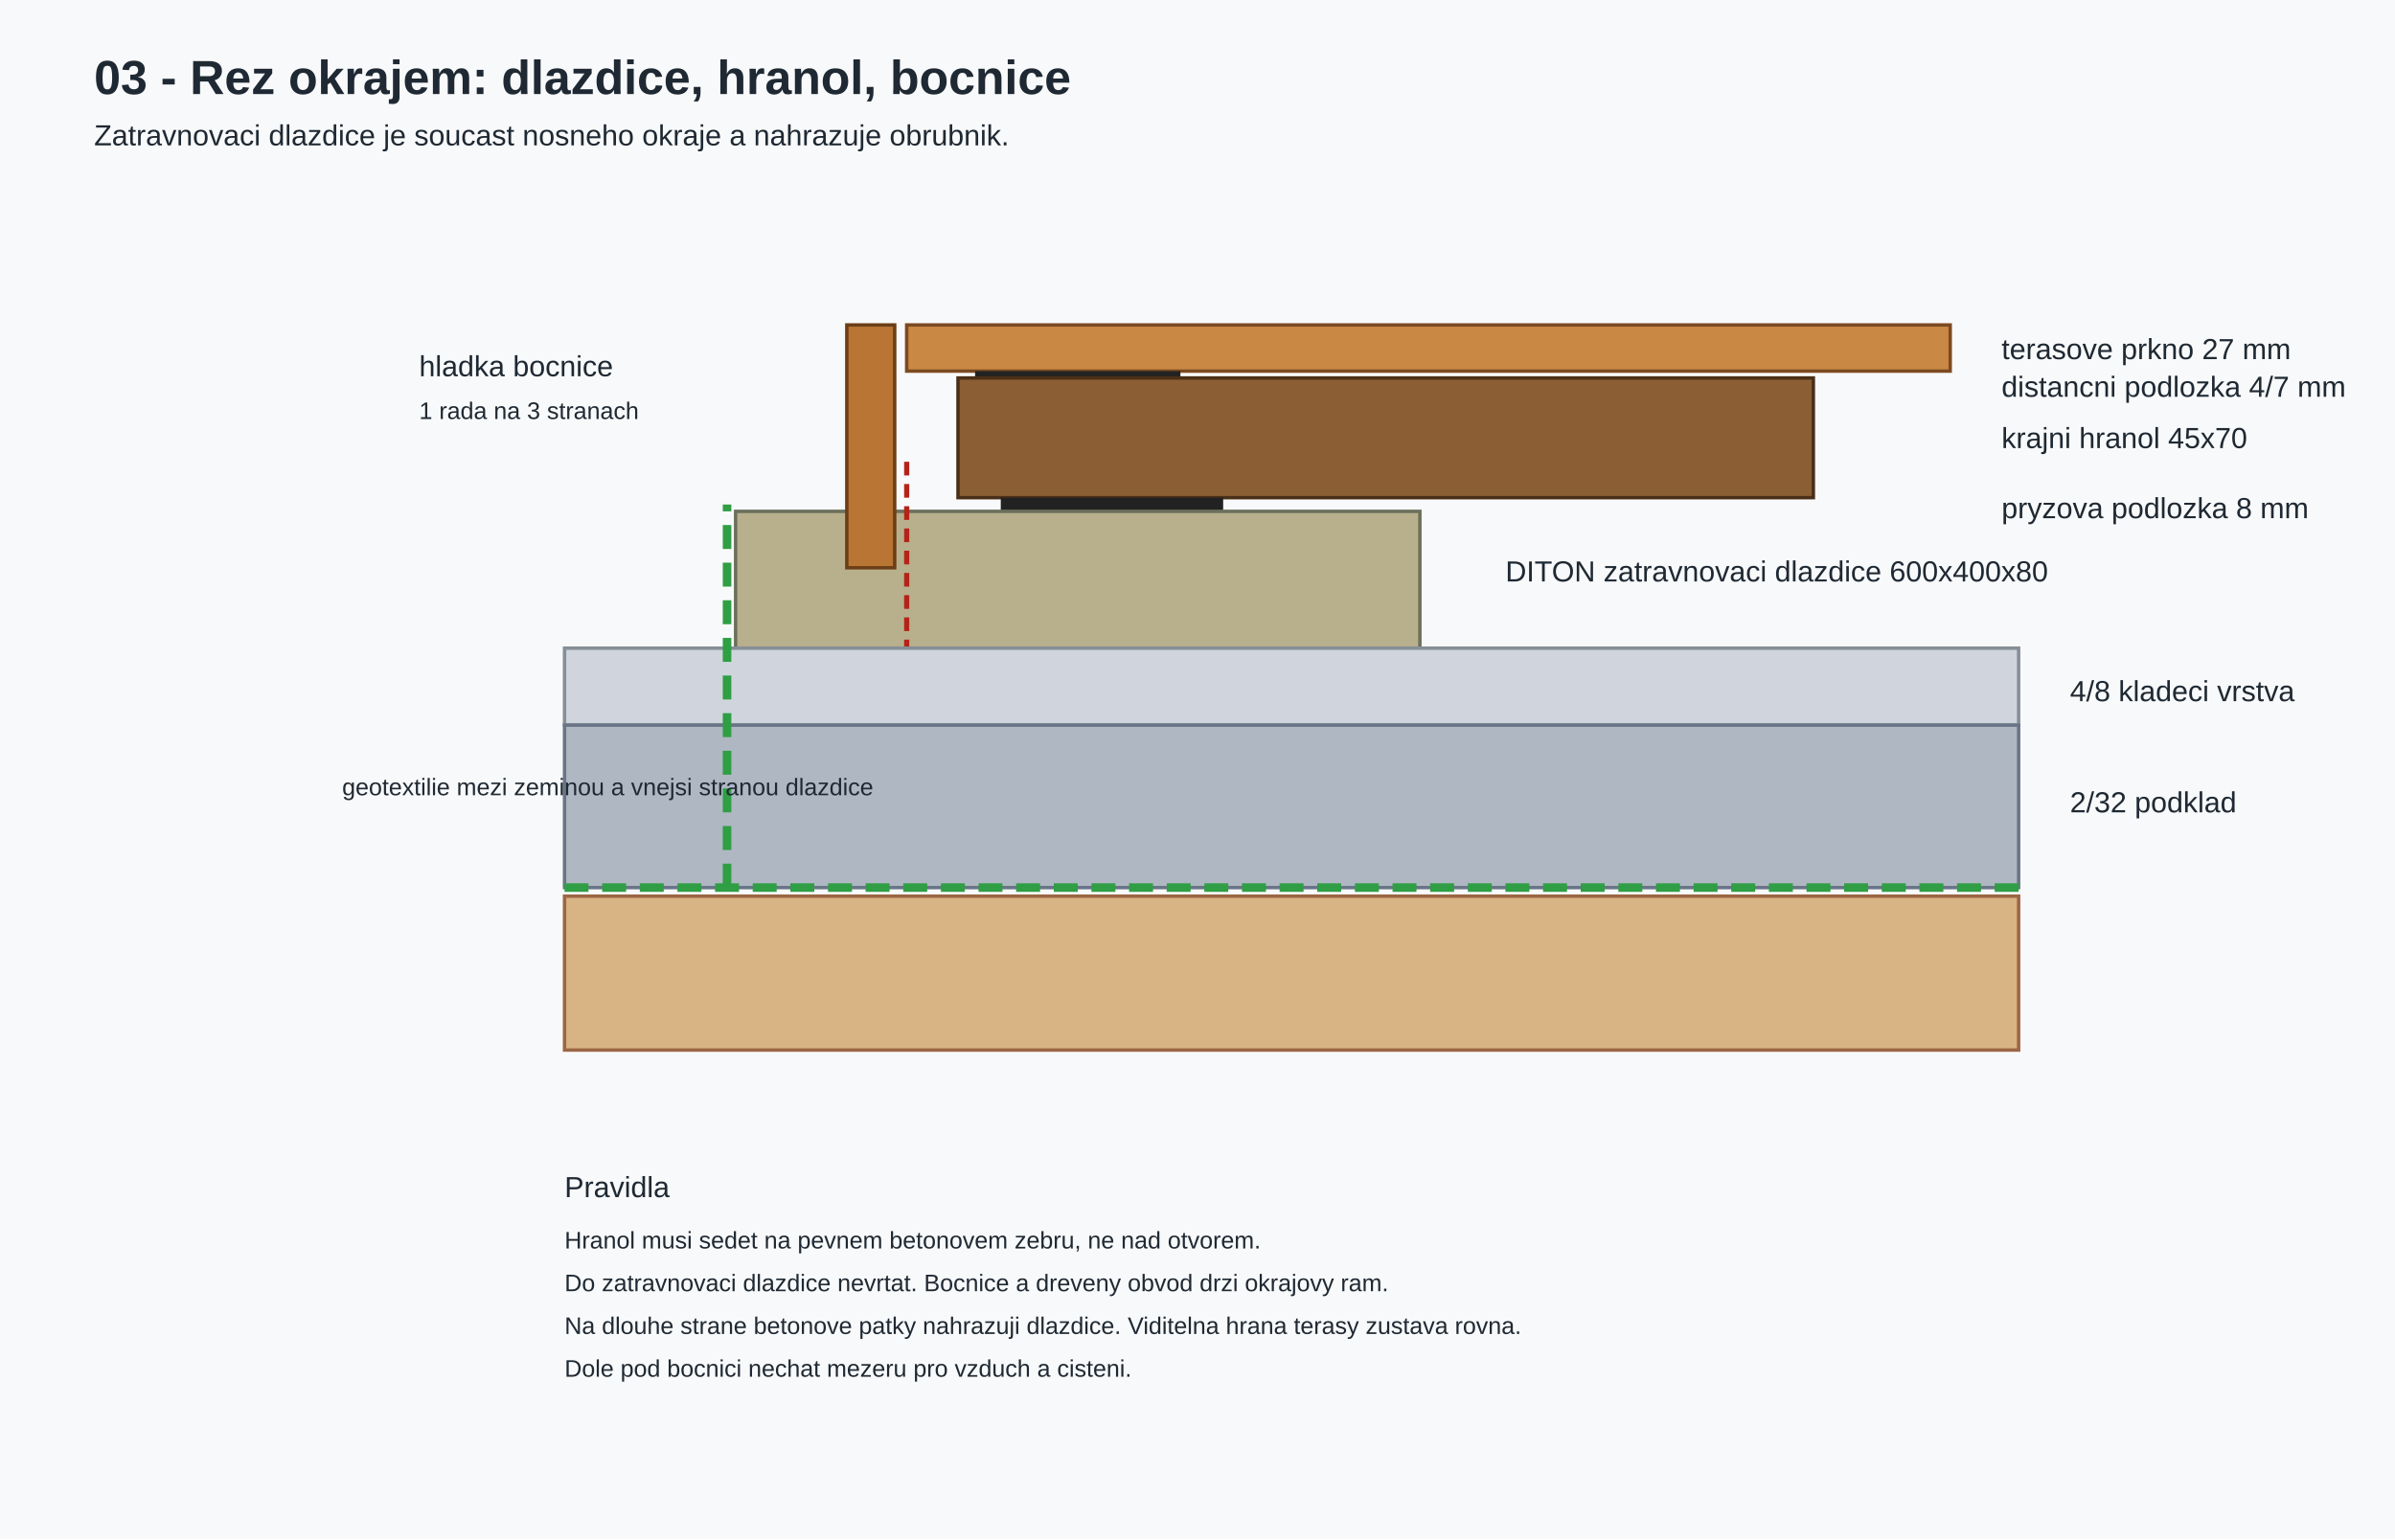
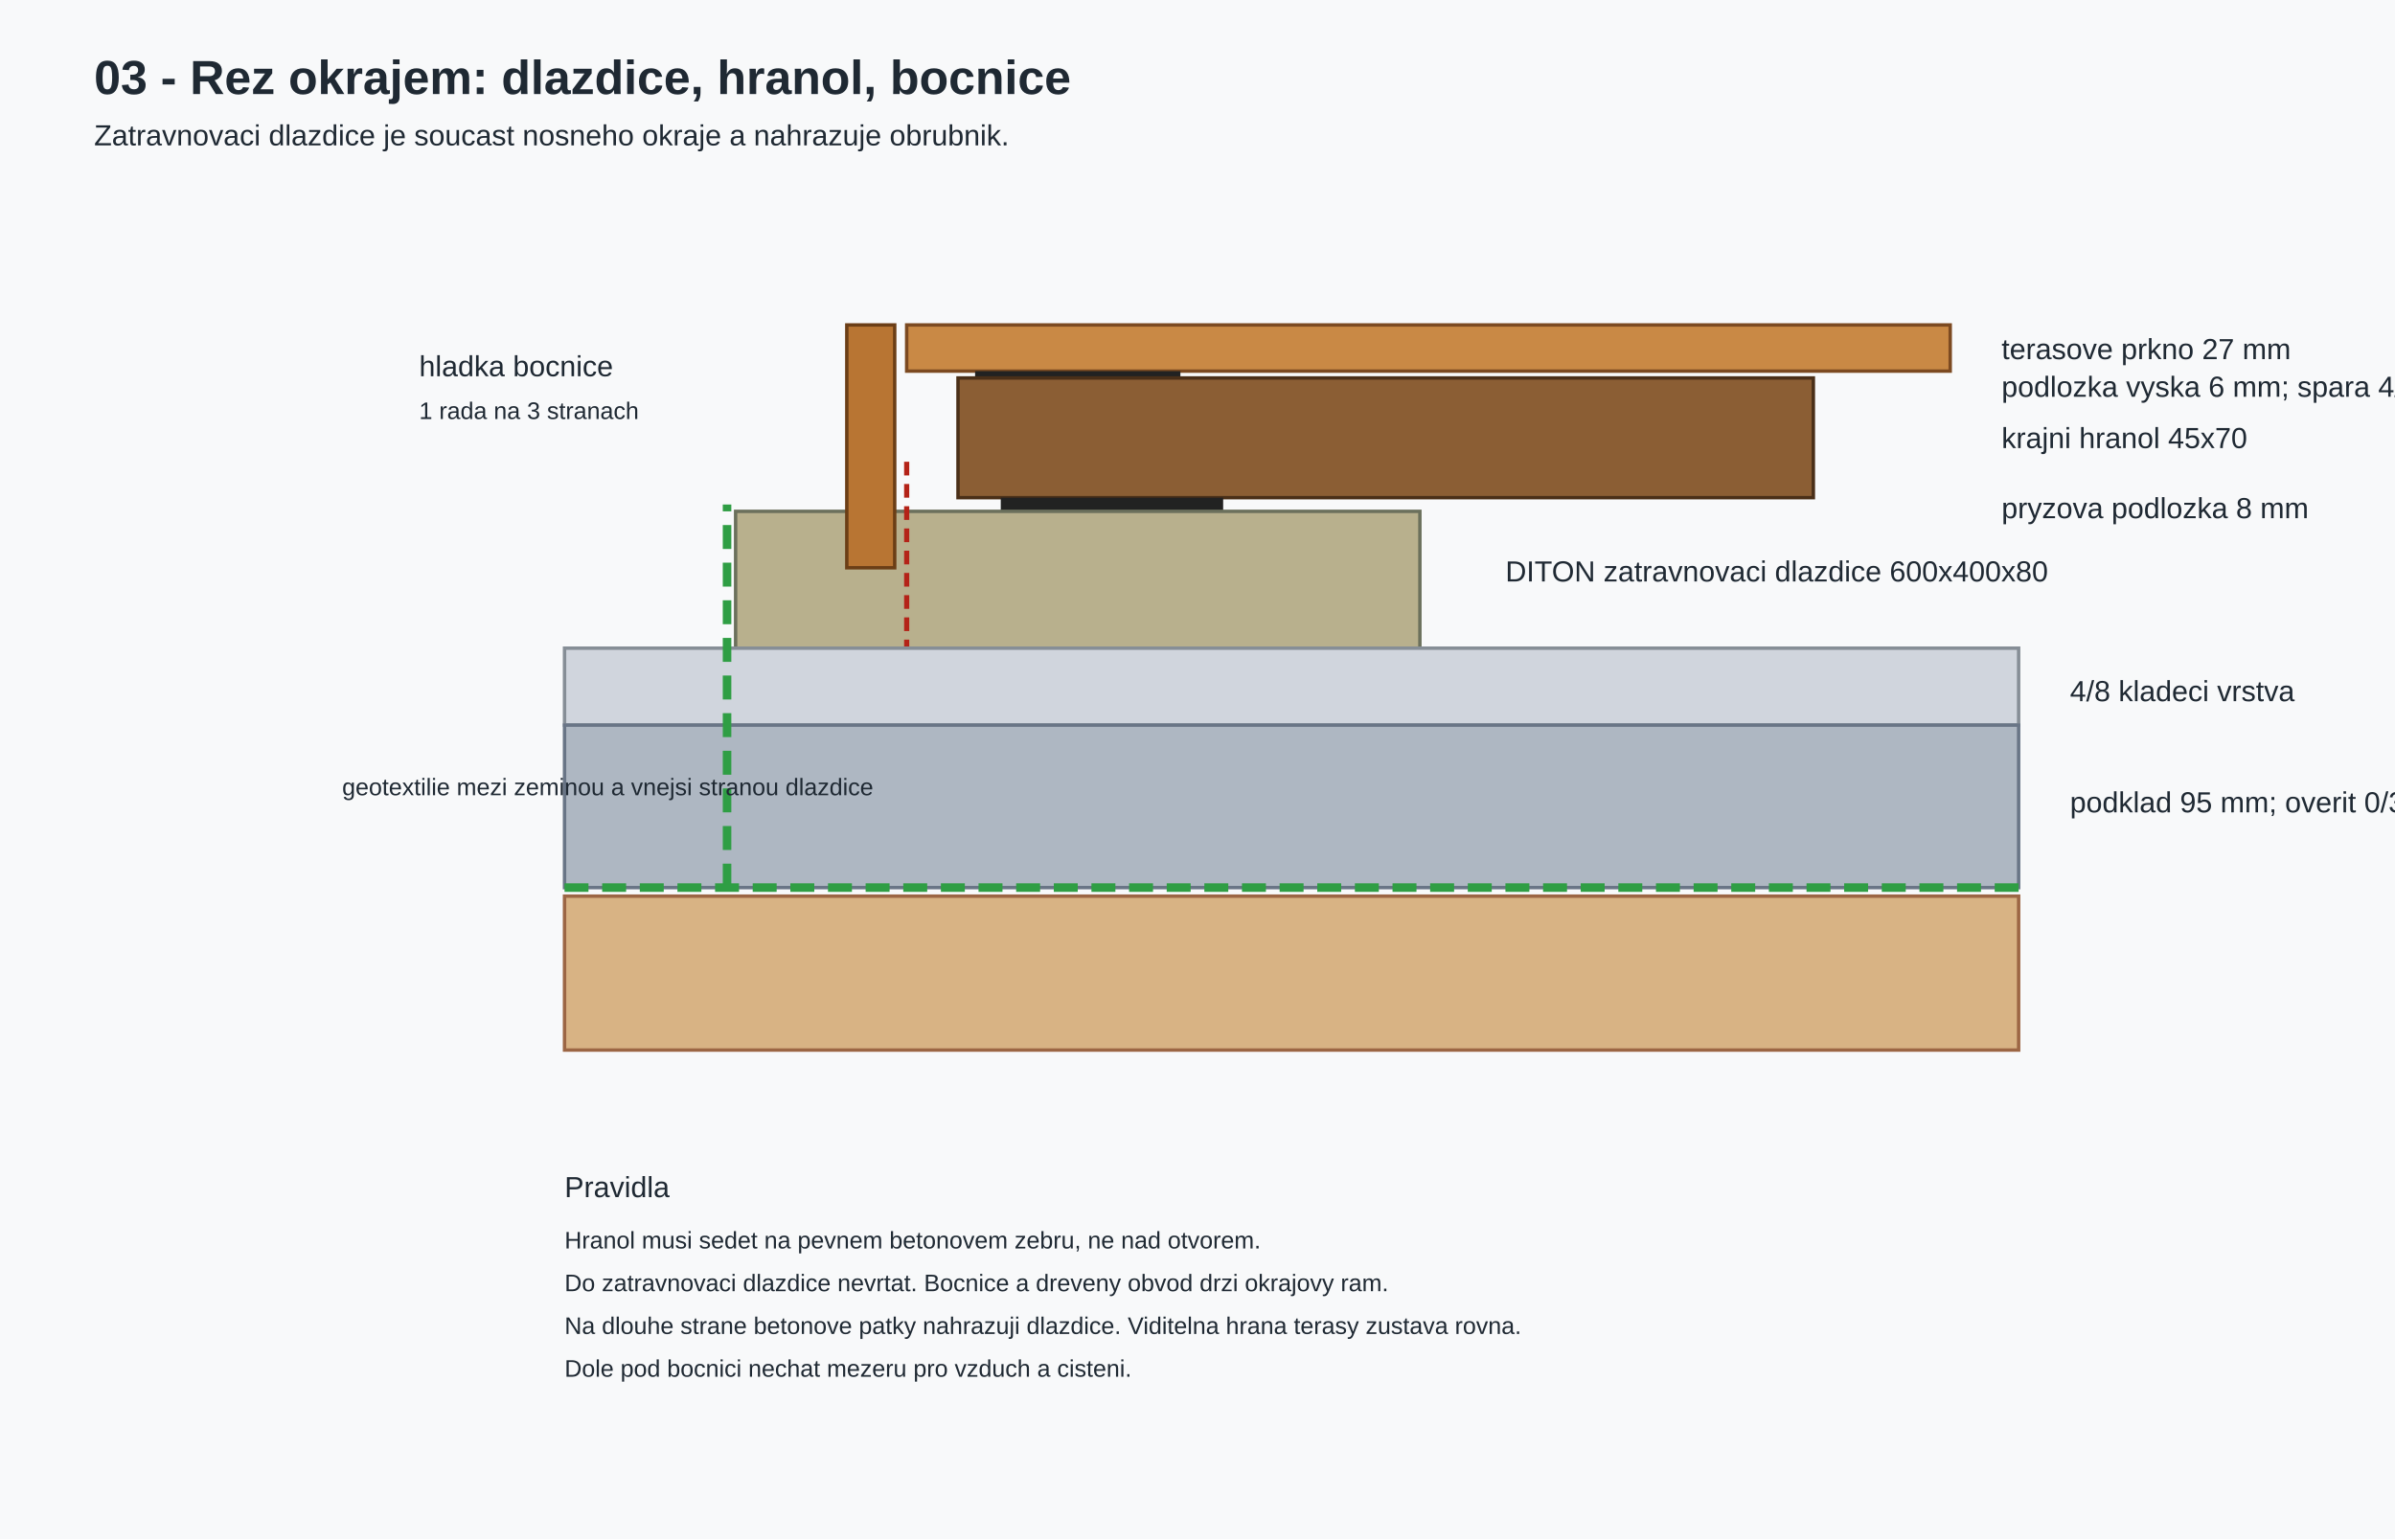
<svg xmlns="http://www.w3.org/2000/svg" width="1400" height="900" viewBox="0 0 1400 900">
  <defs>
    <style>
    .title{font:700 28px Arial;fill:#1f2933}.label{font:17px Arial;fill:#1f2933}.small{font:14px Arial;fill:#1f2933}
    .board{fill:#c98945;stroke:#7c4a21;stroke-width:2}.fascia{fill:#b87533;stroke:#6b3e16;stroke-width:2}.joist{fill:#8b5e34;stroke:#4a2f18;stroke-width:2}
    .pad{fill:#222}.paver{fill:#b8b08d;stroke:#6b705c;stroke-width:2}.top{fill:#d0d5dd;stroke:#868e96;stroke-width:2}.base{fill:#aeb7c2;stroke:#697586;stroke-width:2}.geo{stroke:#2f9e44;stroke-width:5;stroke-dasharray:14 8;fill:none}.soil{fill:#d8b384;stroke:#9c6644;stroke-width:2}.dim{stroke:#334e68;stroke-width:2;marker-start:url(#a);marker-end:url(#a)}
  </style>
    <marker id="a" viewBox="0 0 10 10" refX="5" refY="5" markerWidth="7" markerHeight="7" orient="auto-start-reverse">
      <path d="M0 0L10 5L0 10z" fill="#334e68" />
    </marker>
  </defs>
  <rect width="1400" height="900" fill="#f8f9fa" />
  <text x="55" y="55" class="title">03 - Rez okrajem: dlazdice, hranol, bocnice</text>
  <text x="55" y="85" class="label">Zatravnovaci dlazdice je soucast nosneho okraje a nahrazuje obrubnik.</text>
  <g transform="translate(180 150)">
    <rect x="350" y="40" width="610" height="27" class="board" />
    <text x="990" y="60" class="label">terasove prkno 27 mm</text>
    <rect x="390" y="67" width="120" height="4" class="pad" />
-     <text x="990" y="82" class="label">distancni podlozka 4/7 mm</text>
+     <text x="990" y="82" class="label">podlozka vyska 6 mm; spara 4/7 mm</text>
    <rect x="380" y="71" width="500" height="70" class="joist" />
    <text x="990" y="112" class="label">krajni hranol 45x70</text>
    <rect x="405" y="141" width="130" height="8" class="pad" />
    <text x="990" y="153" class="label">pryzova podlozka 8 mm</text>
    <rect x="250" y="149" width="400" height="80" class="paver" />
    <line x1="350" y1="120" x2="350" y2="250" stroke="#b42318" stroke-width="3" stroke-dasharray="8 5" />
    <text x="195" y="245" class="small">100 mm venku</text>
    <text x="430" y="245" class="small">300 mm pod terasou</text>
    <text x="700" y="190" class="label">DITON zatravnovaci dlazdice 600x400x80</text>
    <rect x="150" y="229" width="850" height="45" class="top" />
    <text x="1030" y="260" class="label">4/8 kladeci vrstva</text>
    <rect x="150" y="274" width="850" height="95" class="base" />
-     <text x="1030" y="325" class="label">2/32 podklad</text>
+     <text x="1030" y="325" class="label">podklad 95 mm; overit 0/32 vs 2/32</text>
    <line x1="150" y1="369" x2="1000" y2="369" stroke="#2f9e44" stroke-width="5" stroke-dasharray="14 8" />
    <rect x="150" y="374" width="850" height="90" class="soil" />
    <path d="M245 369V145" class="geo" />
    <text x="20" y="315" class="small">geotextilie mezi zeminou a vnejsi stranou dlazdice</text>
    <rect x="315" y="40" width="28" height="142" class="fascia" />
    <text x="65" y="70" class="label">hladka bocnice</text>
    <text x="65" y="95" class="small">1 rada na 3 stranach</text>
    <text x="150" y="550" class="label">Pravidla</text>
    <text x="150" y="580" class="small">Hranol musi sedet na pevnem betonovem zebru, ne nad otvorem.</text>
    <text x="150" y="605" class="small">Do zatravnovaci dlazdice nevrtat. Bocnice a dreveny obvod drzi okrajovy ram.</text>
    <text x="150" y="630" class="small">Na dlouhe strane betonove patky nahrazuji dlazdice. Viditelna hrana terasy zustava rovna.</text>
    <text x="150" y="655" class="small">Dole pod bocnici nechat mezeru pro vzduch a cisteni.</text>
  </g>
</svg>
